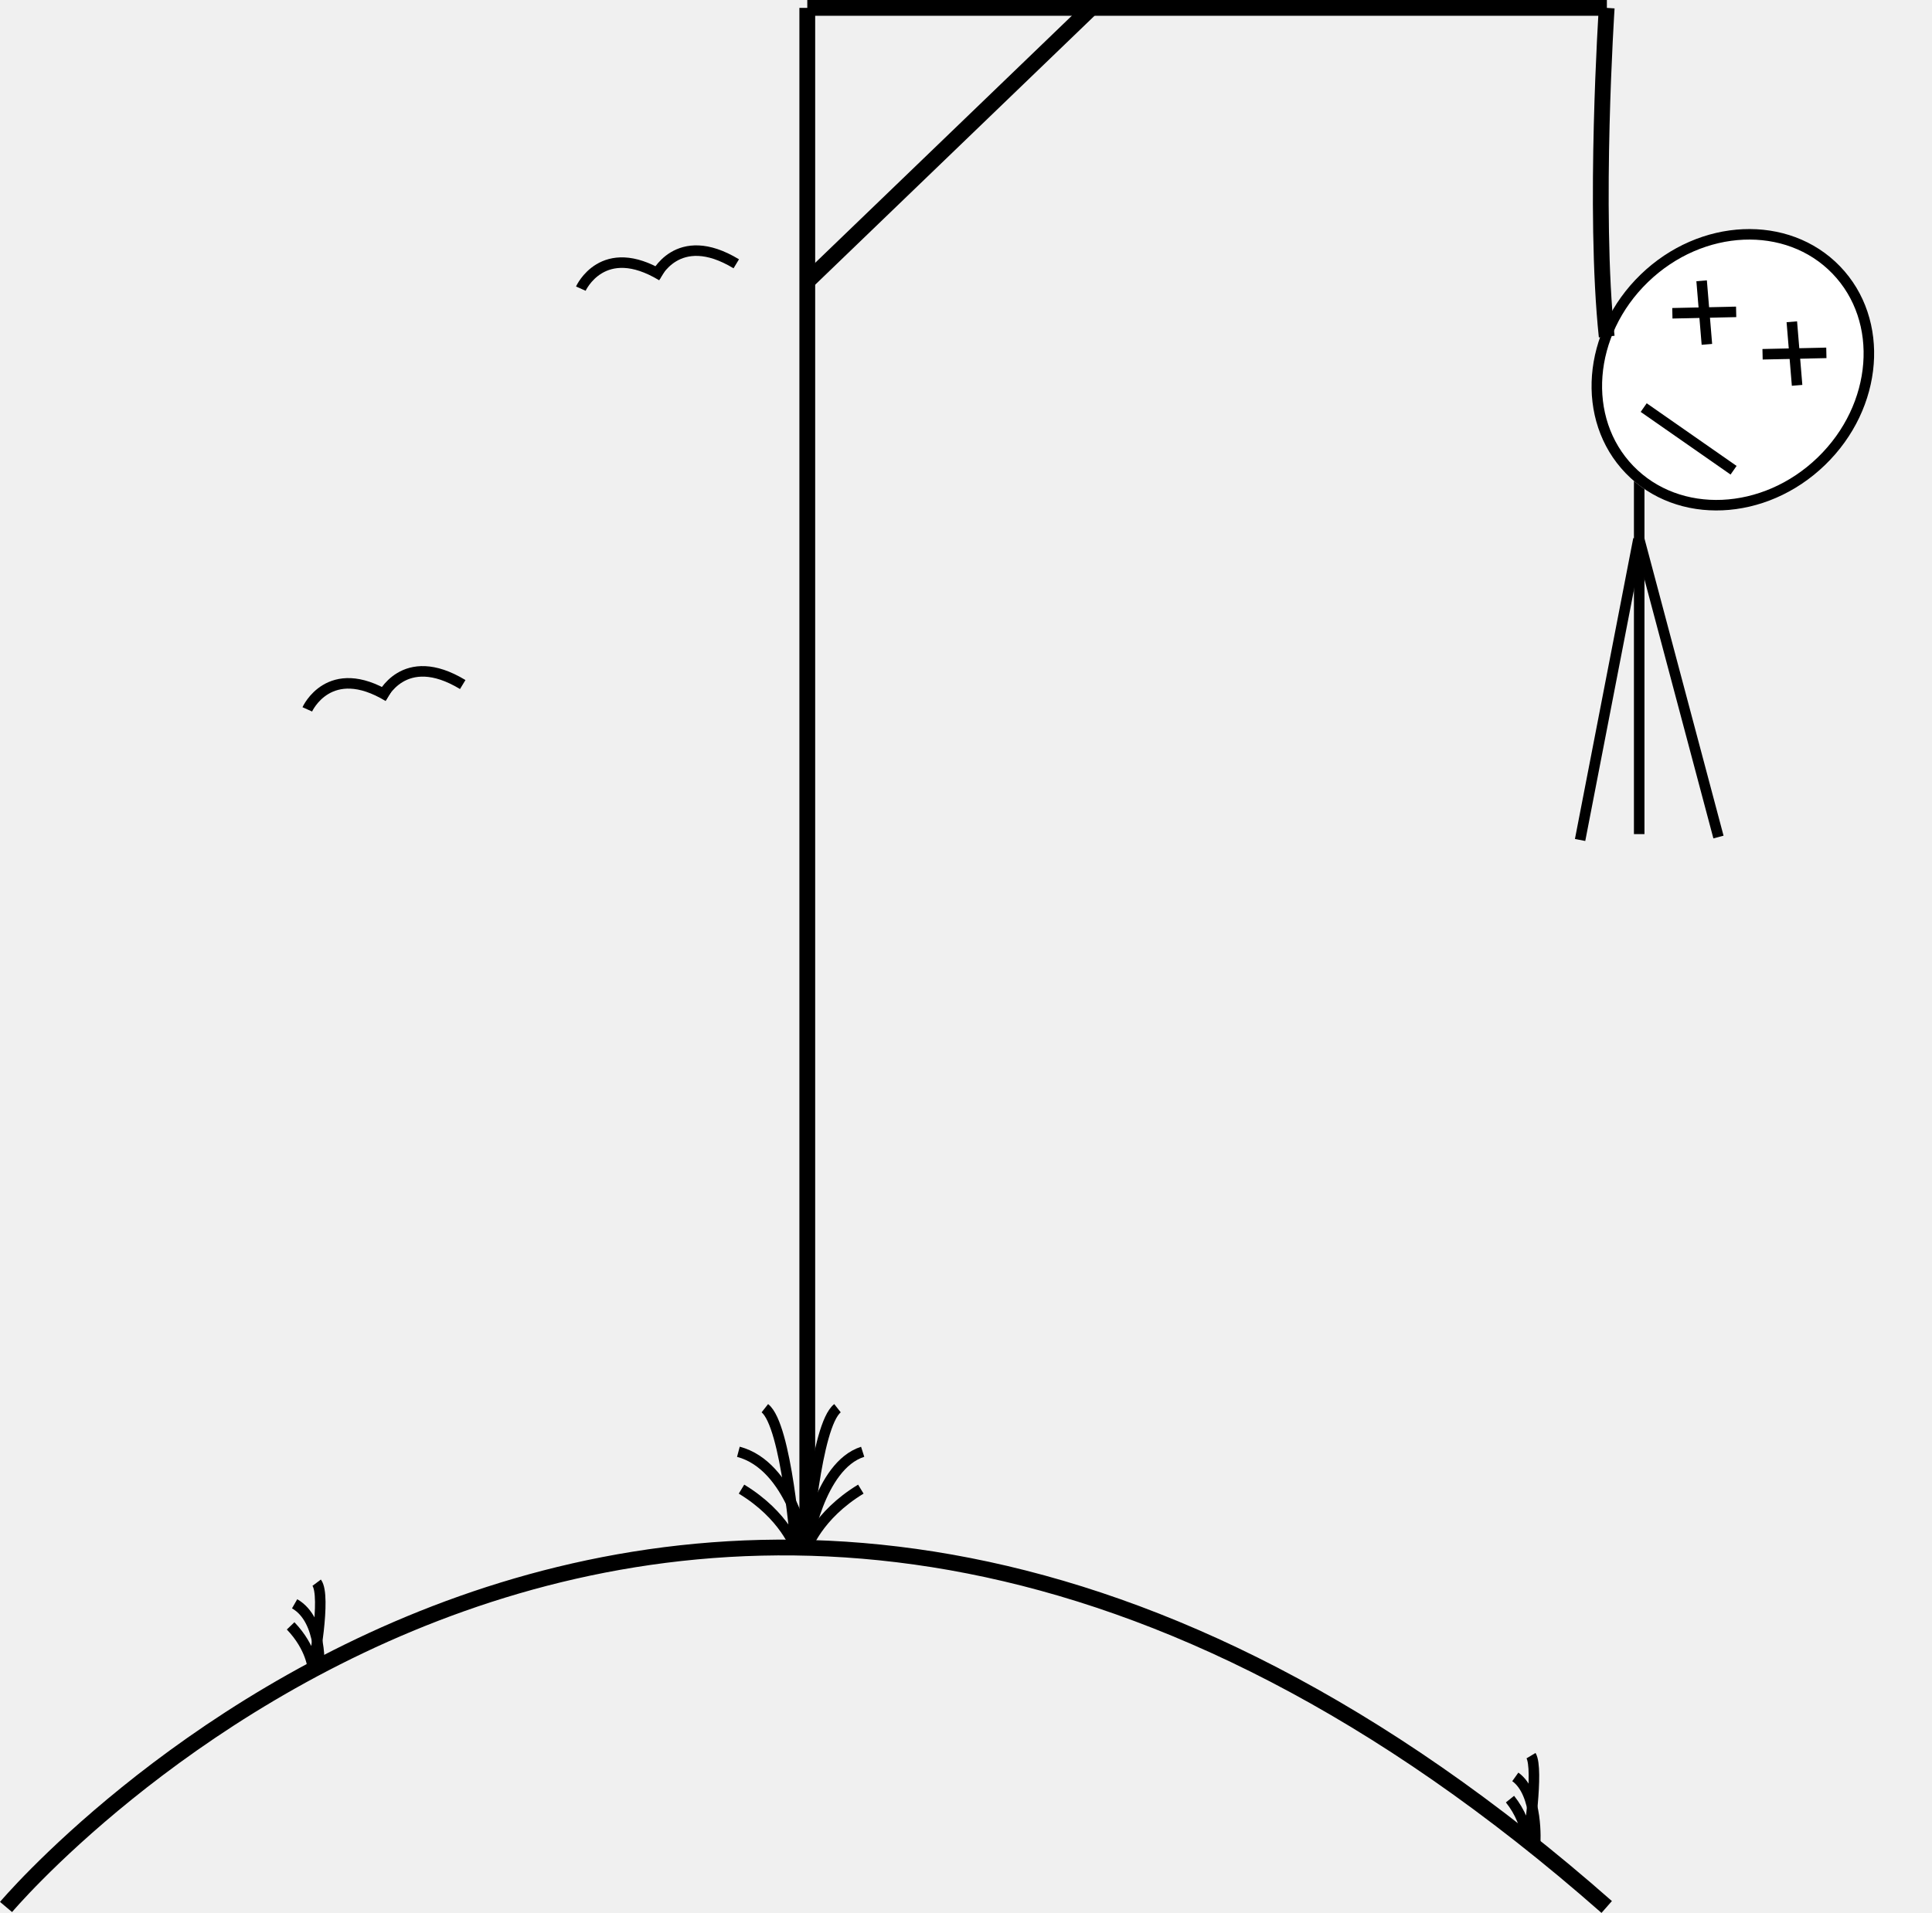
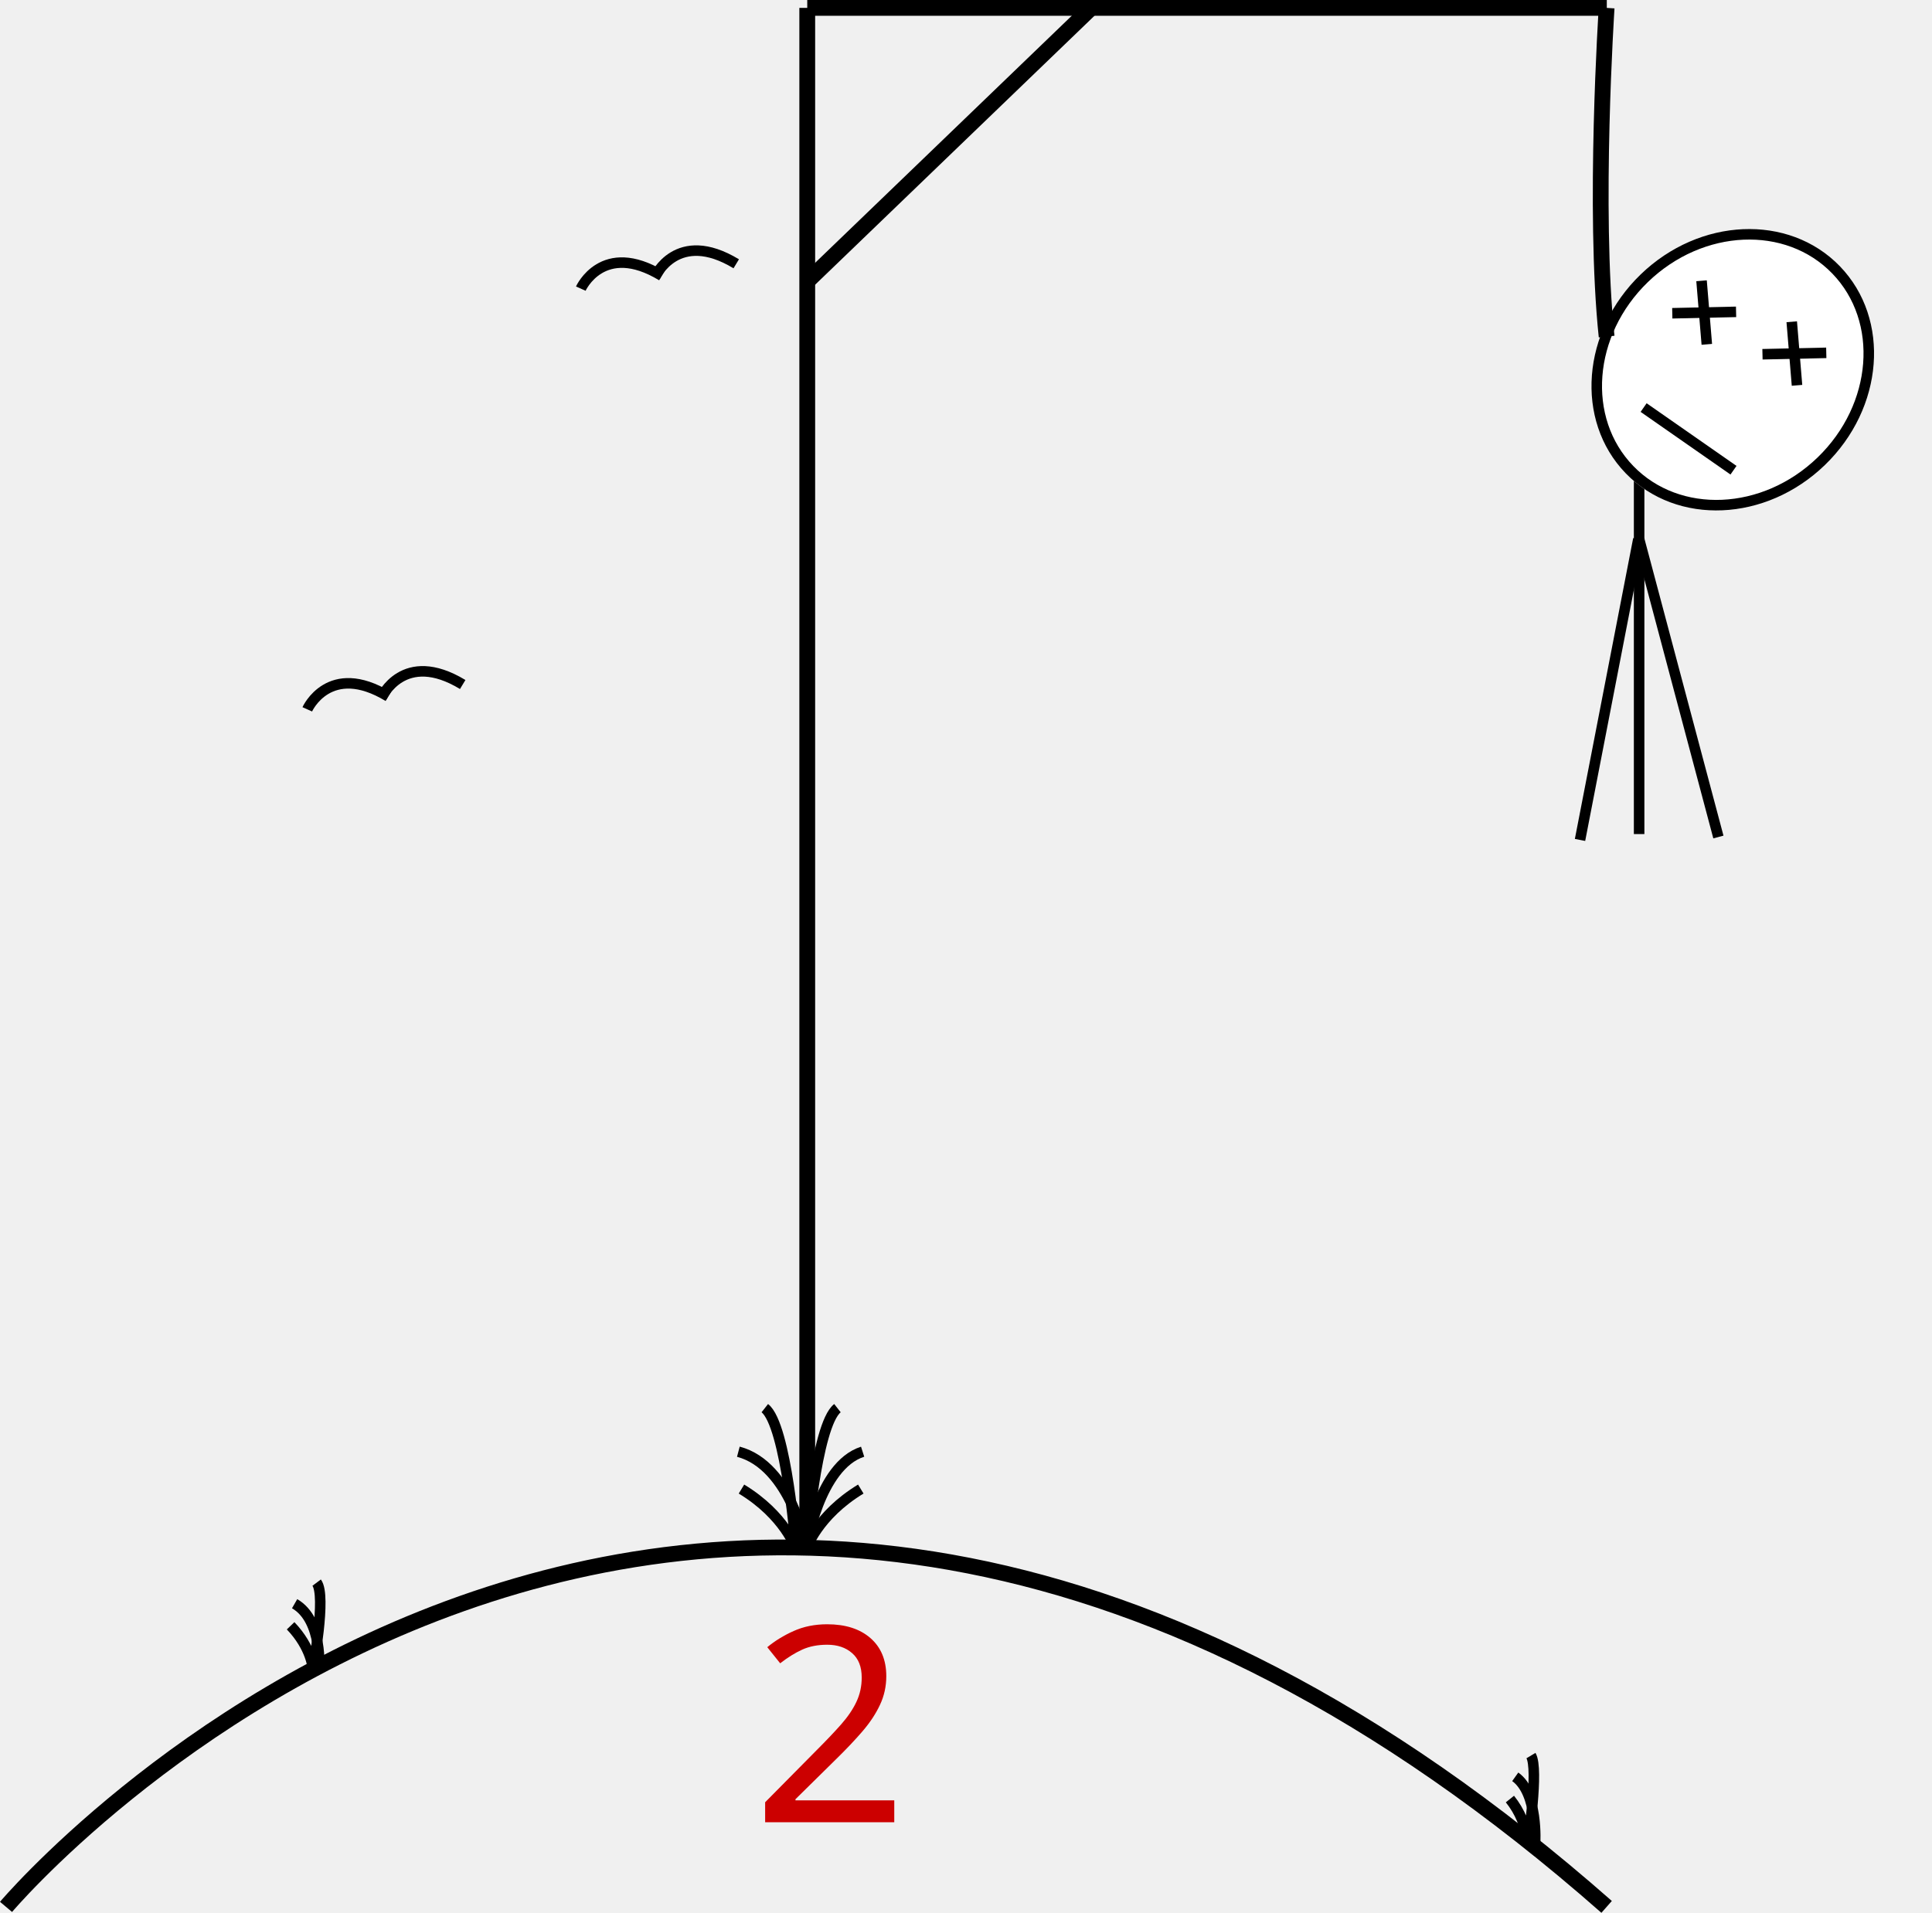
- <svg xmlns="http://www.w3.org/2000/svg" width="367.271" height="363.729" viewBox="0 0 367.271 363.729">
+ <svg xmlns="http://www.w3.org/2000/svg" width="367.288" height="363.726" viewBox="0 0 367.288 363.726">
  <g transform="translate(-1420.035 -618)">
+     <line x1="20.784" y1="67.029" transform="translate(1731.645 774.599)" fill="none" stroke="#000" stroke-width="2" opacity="0" />
+     <line y1="67.029" x2="12.99" transform="translate(1718.655 774.599)" fill="none" stroke="#000" stroke-width="2" opacity="0" />
    <line x1="15.069" y1="56.637" transform="translate(1731.645 720.521)" fill="none" stroke="#000" stroke-width="2" />
    <line y1="57.217" x2="11.09" transform="translate(1720.41 720.5)" fill="none" stroke="#000" stroke-width="2" />
    <line y2="69.108" transform="translate(1731.645 707.492)" fill="none" stroke="#000" stroke-width="2" />
-     <g transform="translate(1460 157)">
-       <path d="M473.2,513.6s4.15-9.257,15.413-2.44" transform="translate(-402.75 2.28)" fill="none" stroke="#000" stroke-width="2" />
-       <path d="M473.2,513.6s4.15-9.257,15.413-2.44" transform="translate(-388.613 0)" fill="none" stroke="#000" stroke-width="2" />
-     </g>
-     <g transform="translate(1408 237)">
-       <path d="M473.2,513.6s4.15-9.257,15.413-2.44" transform="translate(-402.75 2.28)" fill="none" stroke="#000" stroke-width="2" />
-       <path d="M473.2,513.6s4.15-9.257,15.413-2.44" transform="translate(-388.613 0)" fill="none" stroke="#000" stroke-width="2" />
-     </g>
    <g transform="translate(1307 103)">
      <g transform="matrix(0.695, 0.719, -0.719, 0.695, 445.294, 547.506)" fill="#fff" stroke="#000" stroke-width="2">
        <ellipse cx="25.201" cy="28.319" rx="25.201" ry="28.319" stroke="none" />
        <ellipse cx="25.201" cy="28.319" rx="24.201" ry="27.319" fill="none" />
      </g>
      <g transform="translate(436.512 568.389) rotate(42)">
-         <line x2="8.833" y2="8.314" transform="translate(0 0)" fill="none" stroke="#000" stroke-width="2" />
-         <line x1="8.833" y2="8.314" transform="translate(0 0)" fill="none" stroke="#000" stroke-width="2" />
+         <line x2="8.833" y2="8.314" fill="none" stroke="#000" stroke-width="2" />
+         <line x1="8.833" y2="8.314" fill="none" stroke="#000" stroke-width="2" />
      </g>
      <g transform="translate(453.659 576.183) rotate(42)">
-         <line x2="8.833" y2="8.314" transform="translate(0 0)" fill="none" stroke="#000" stroke-width="2" />
-         <line x1="8.833" y2="8.314" transform="translate(0 0)" fill="none" stroke="#000" stroke-width="2" />
+         <line x2="8.833" y2="8.314" fill="none" stroke="#000" stroke-width="2" />
+         <line x1="8.833" y2="8.314" fill="none" stroke="#000" stroke-width="2" />
      </g>
      <line x2="17.086" y2="11.913" transform="translate(425.5 592.5)" fill="none" stroke="#000" stroke-width="2" />
    </g>
    <path d="M793.466,493.5s-2.533,38.5,0,62.5" transform="translate(932 126)" fill="none" stroke="#000" stroke-width="3" />
    <line y1="52" x2="54" transform="translate(1573.5 619.5)" fill="none" stroke="#000" stroke-width="3" />
    <line x2="152" transform="translate(1573.5 619.5)" fill="none" stroke="#000" stroke-width="3" />
    <line y1="293" transform="translate(1573.5 619.5)" fill="none" stroke="#000" stroke-width="3" />
+     <path d="M526.182,876.6s129.623-153.79,304.285,0" transform="translate(895 104)" fill="none" stroke="#000" stroke-width="3" />
+     <path d="M7.735,10.9S6.021,1.594,0,0" transform="translate(1476.044 922.95) rotate(15.009)" fill="none" stroke="#000" stroke-width="2" />
+     <path d="M0,9.209C4.958,12.219,6.2,16,6.2,16S5.136,1.948,2.656,0" transform="translate(1477.669 918.252) rotate(15.009)" fill="none" stroke="#000" stroke-width="2" />
+     <path d="M9.9,0s-3.047,9.012.38,13.159" transform="translate(1721.433 965.914) rotate(164.991)" fill="none" stroke="#000" stroke-width="2" />
+     <path d="M4.178,8.827A16.01,16.01,0,0,1,3.006,0s-5.648,12.924-4.83,15.773" transform="translate(1713.404 967.536) rotate(164.991)" fill="none" stroke="#000" stroke-width="2" />
    <path d="M641.324,786.252s-2.863-15.542-12.922-18.205" transform="translate(932 126)" fill="none" stroke="#000" stroke-width="2" />
    <path d="M628.994,775.148c8.284,5.03,10.355,11.352,10.355,11.352s-1.775-23.482-5.917-26.737" transform="translate(932 126)" fill="none" stroke="#000" stroke-width="2" />
    <path d="M628.4,786.252s2.372-15.542,10.705-18.205" transform="translate(944.922 126)" fill="none" stroke="#000" stroke-width="2" />
    <path d="M639.349,775.148c-8.284,5.03-10.355,11.352-10.355,11.352s1.775-23.482,5.917-26.737" transform="translate(944.33 126)" fill="none" stroke="#000" stroke-width="2" />
-     <path d="M526.182,876.6s129.623-153.79,304.285,0" transform="translate(895 104)" fill="none" stroke="#000" stroke-width="3" />
-     <path d="M7.735,10.9S6.021,1.594,0,0" transform="matrix(0.966, 0.259, -0.259, 0.966, 1476.044, 922.95)" fill="none" stroke="#000" stroke-width="2" />
-     <path d="M0,9.209C4.958,12.219,6.2,16,6.2,16S5.136,1.948,2.656,0" transform="matrix(0.966, 0.259, -0.259, 0.966, 1477.669, 918.252)" fill="none" stroke="#000" stroke-width="2" />
-     <path d="M9.9,0s-3.047,9.012.38,13.159" transform="matrix(-0.966, 0.259, -0.259, -0.966, 1721.433, 965.914)" fill="none" stroke="#000" stroke-width="2" />
-     <path d="M4.178,8.827A16.01,16.01,0,0,1,3.006,0s-5.648,12.924-4.83,15.773" transform="matrix(-0.966, 0.259, -0.259, -0.966, 1713.404, 967.536)" fill="none" stroke="#000" stroke-width="2" />
+     <g transform="translate(1460 157)">
+       <path d="M473.2,513.6s4.15-9.257,15.413-2.44" transform="translate(-402.75 2.28)" fill="none" stroke="#000" stroke-width="2" />
+       <path d="M473.2,513.6s4.15-9.257,15.413-2.44" transform="translate(-388.613)" fill="none" stroke="#000" stroke-width="2" />
+     </g>
+     <g transform="translate(1408 237)">
+       <path d="M473.2,513.6s4.15-9.257,15.413-2.44" transform="translate(-402.75 2.28)" fill="none" stroke="#000" stroke-width="2" />
+       <path d="M473.2,513.6s4.15-9.257,15.413-2.44" transform="translate(-388.613)" fill="none" stroke="#000" stroke-width="2" />
+     </g>
+     <text transform="translate(1562.994 964.5)" fill="#c00" font-size="52" font-family="Chiller-Regular, Chiller" letter-spacing="0.07em">
+       <tspan x="0" y="0">2</tspan>
+     </text>
  </g>
</svg>
